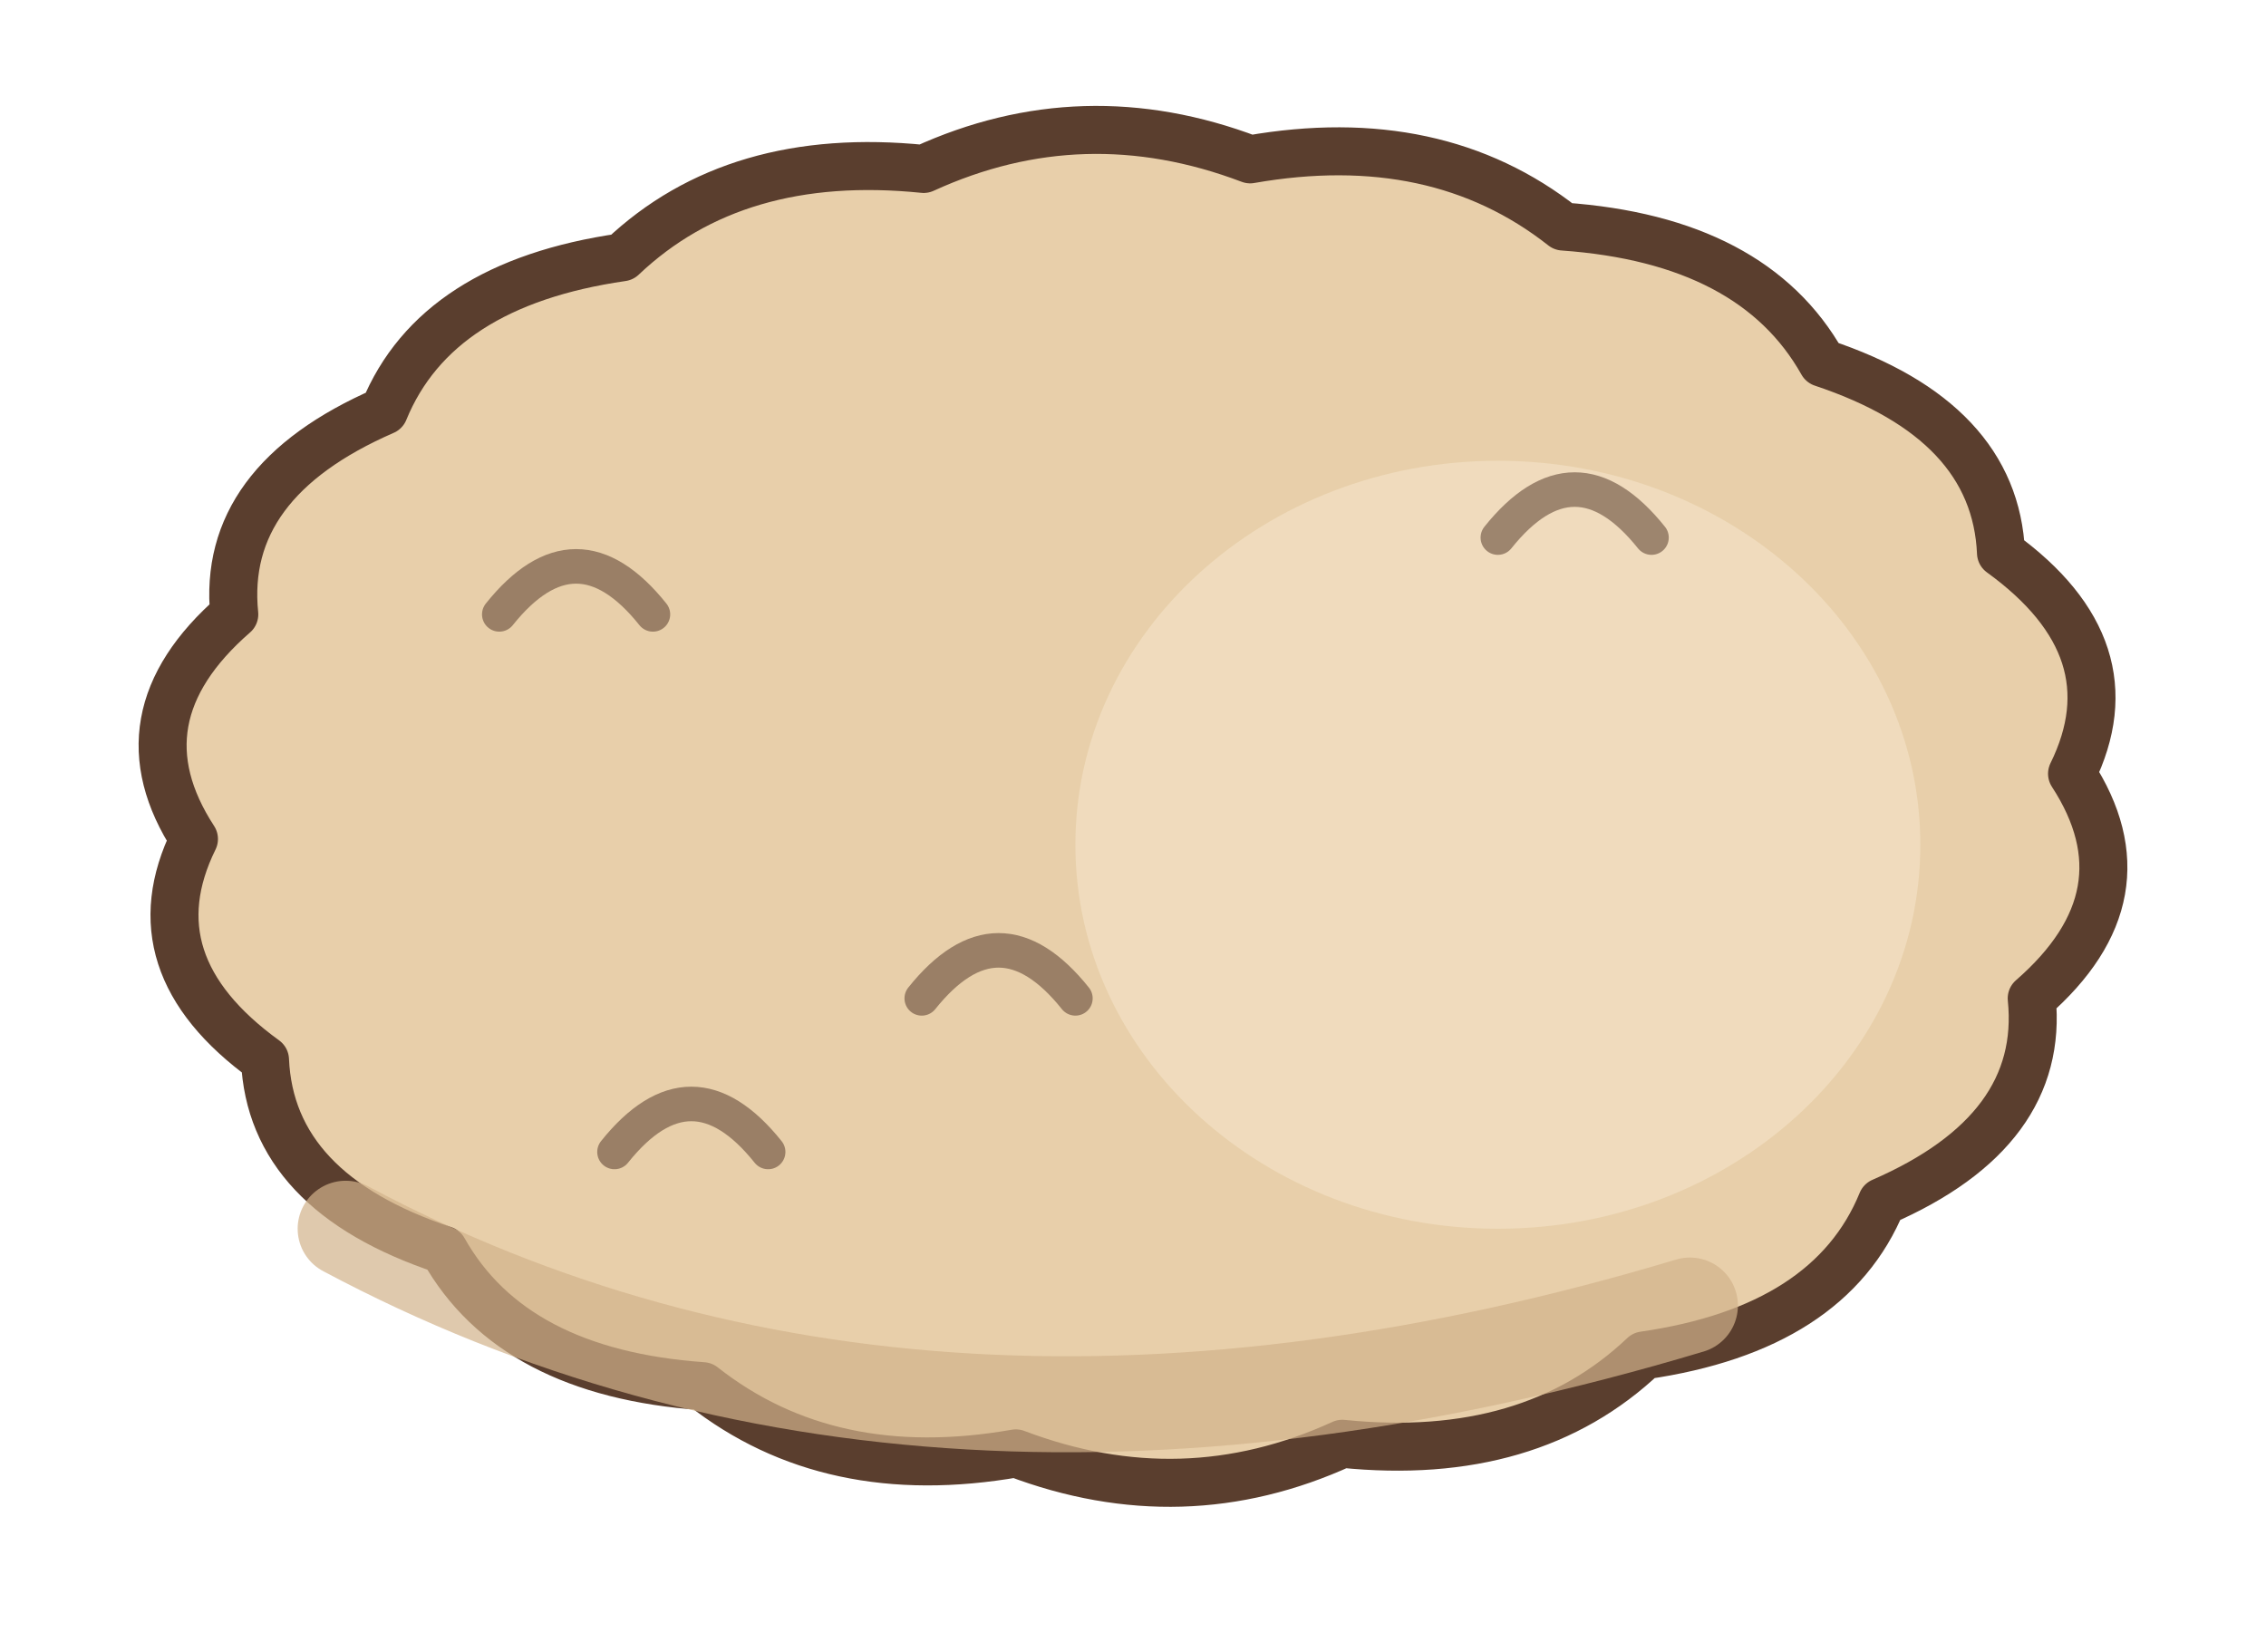
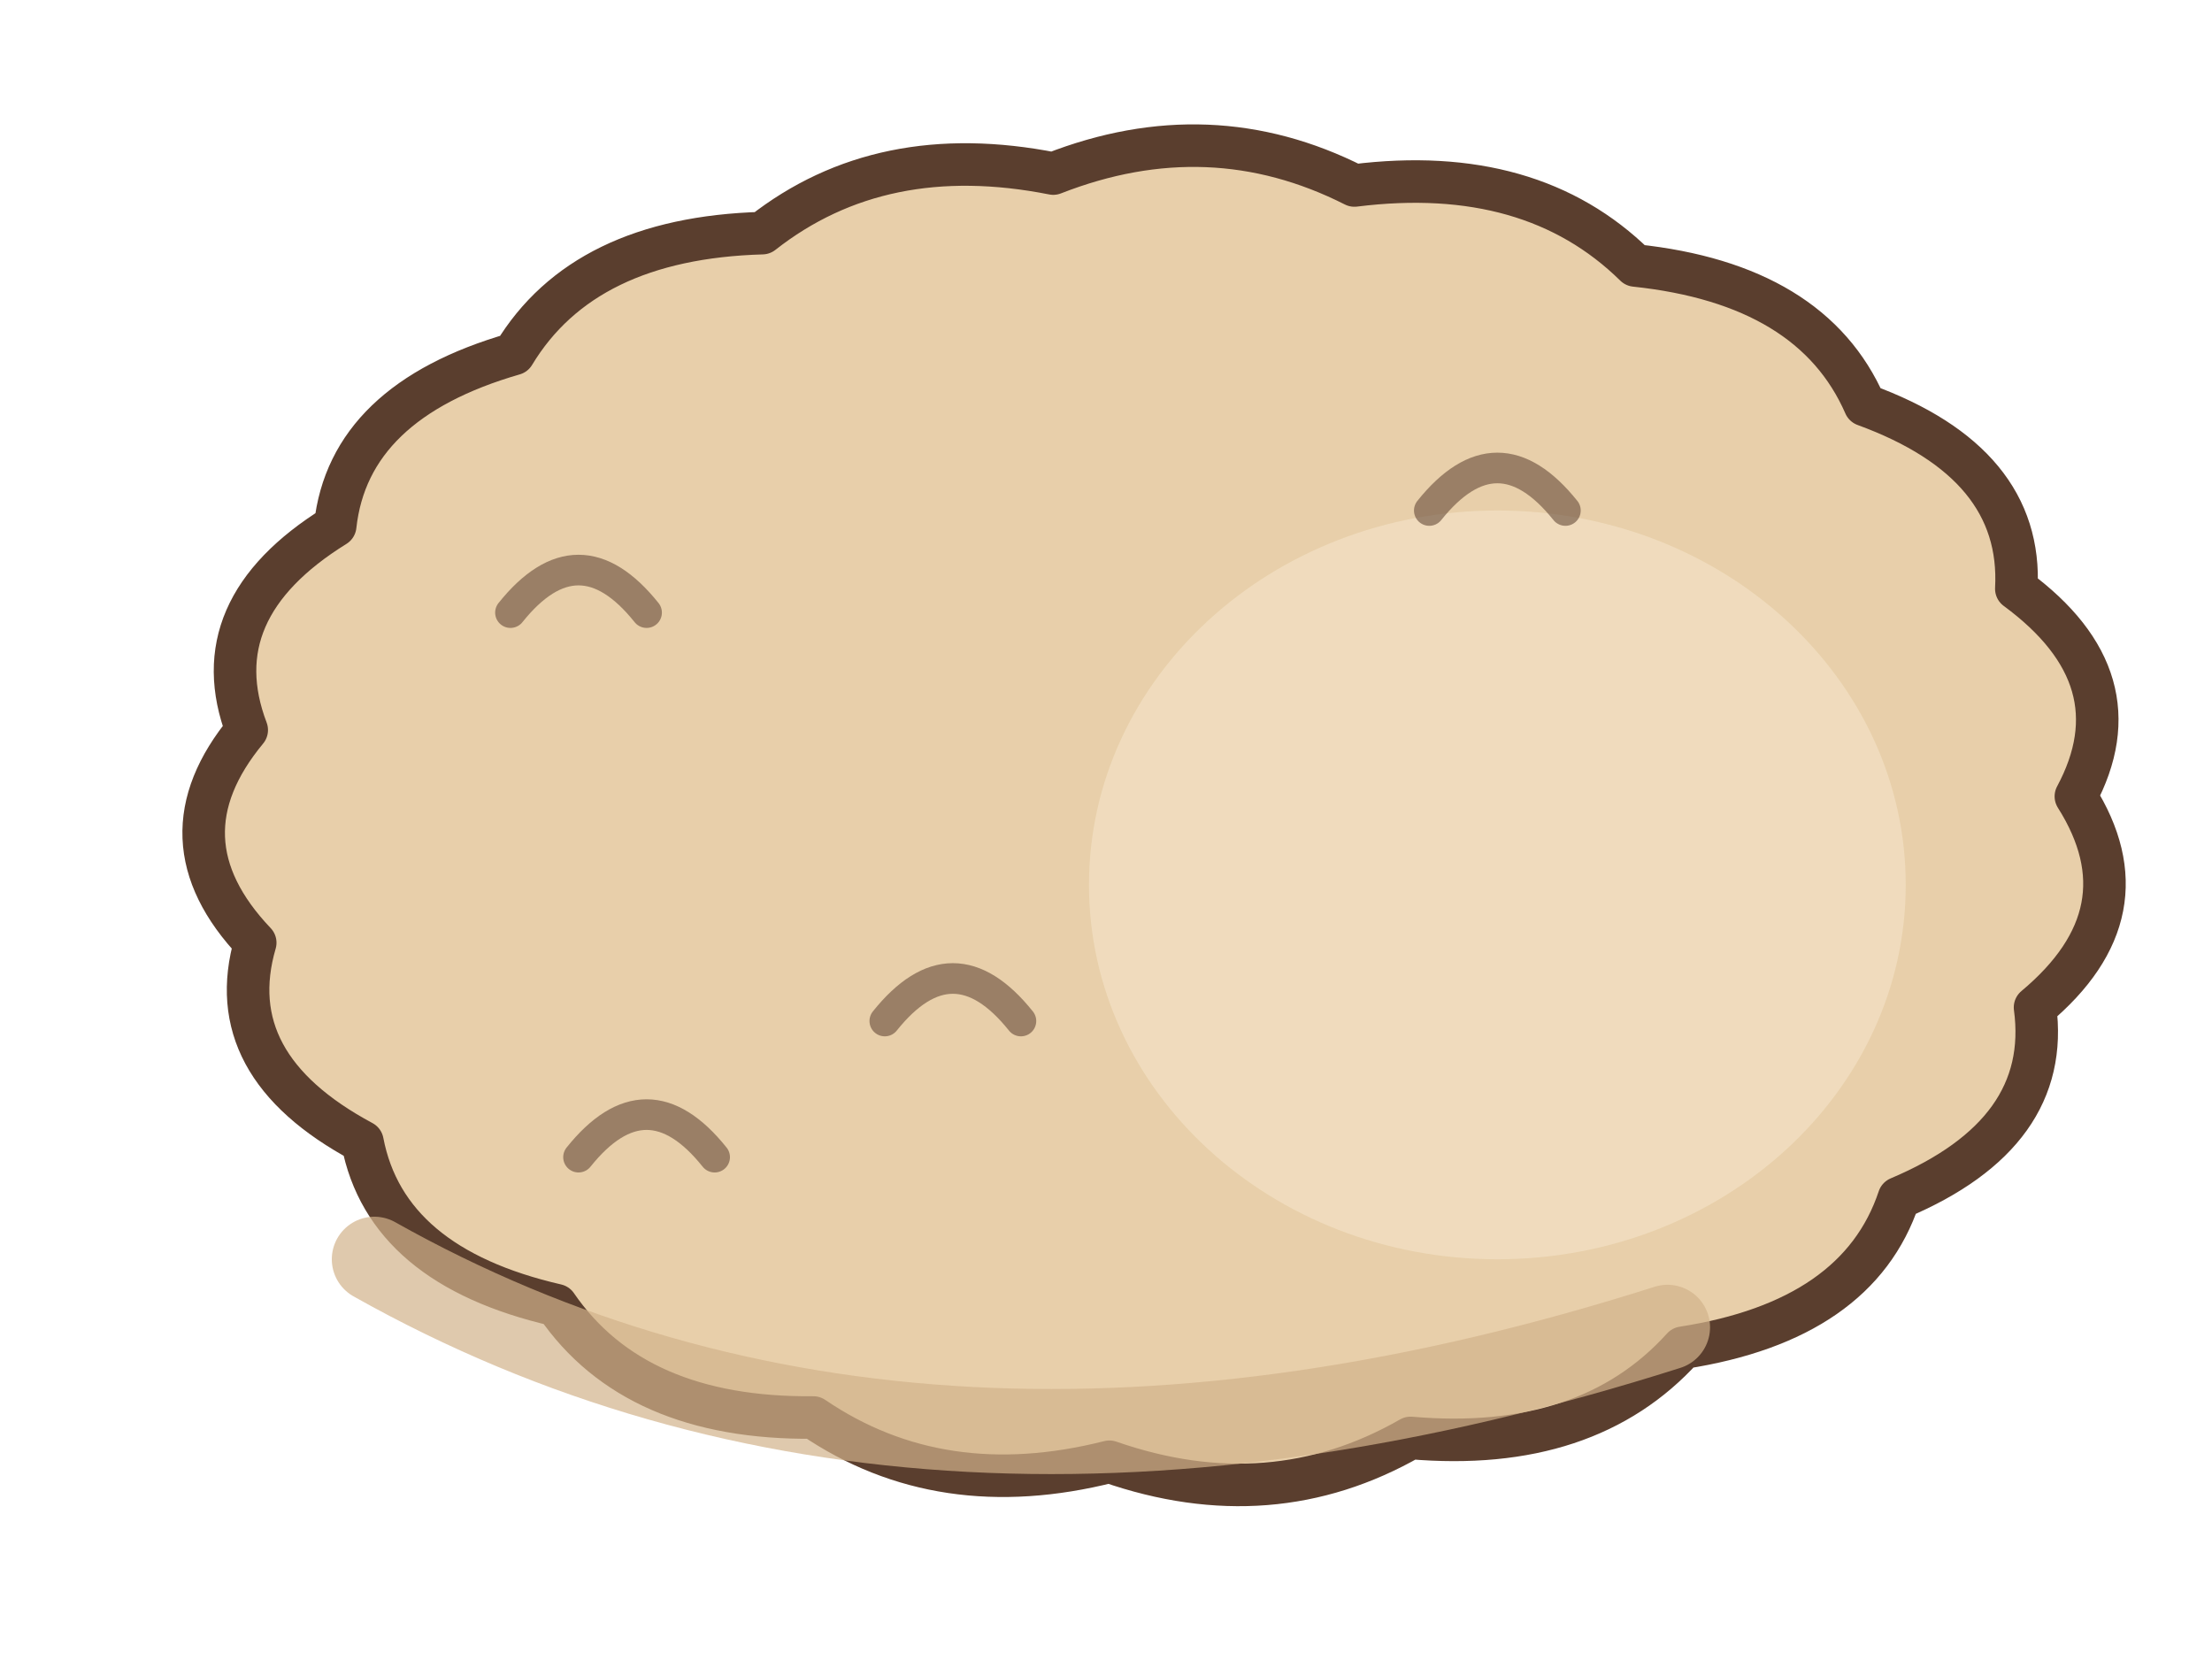
- <svg xmlns="http://www.w3.org/2000/svg" viewBox="-56 -52 118 86" width="118" height="86">
-   <path d="M49.8,0.0 Q50.5,6.9 42.0,10.6 Q39.3,17.2 29.6,18.6 Q23.7,24.2 13.9,23.2 Q5.6,27.0 -3.1,23.7 Q-12.8,25.4 -19.4,20.2 Q-29.3,19.5 -32.9,13.1 Q-41.9,10.1 -42.2,3.2 Q-49.1,-1.8 -45.9,-8.3 Q-50.0,-14.6 -43.8,-20.0 Q-44.5,-26.9 -36.0,-30.6 Q-33.3,-37.2 -23.6,-38.6 Q-17.7,-44.2 -7.9,-43.2 Q0.4,-47.0 9.1,-43.7 Q18.8,-45.4 25.4,-40.2 Q35.3,-39.5 38.9,-33.1 Q47.9,-30.1 48.2,-23.2 Q55.1,-18.2 51.9,-11.7 Q56.0,-5.4 49.8,0.0 Z" fill="#e8cfaa" stroke="#5a3e2e" stroke-width="2.5" stroke-linejoin="round" stroke-linecap="round" />
-   <ellipse cx="22" cy="-8" rx="22" ry="20" fill="#f6e6cc" opacity="0.55" />
-   <path d="M-30,-20 q4,-5 8,0" fill="none" stroke="#5a3e2e" stroke-width="1.8" stroke-linecap="round" opacity="0.55" />
+ <svg xmlns="http://www.w3.org/2000/svg" viewBox="-60 -60 130 98" width="130" height="98">
+   <path d="M59.6,-0.8 Q60.6,6.6 51.6,10.4 Q49.2,17.6 38.9,19.2 Q33.3,25.4 22.9,24.5 Q14.7,29.2 5.2,25.9 Q-4.7,28.4 -12.2,23.3 Q-22.7,23.4 -27.3,16.7 Q-37.3,14.4 -38.7,7.1 Q-47.1,2.6 -45.0,-4.6 Q-50.8,-10.7 -45.5,-17.1 Q-48.2,-24.2 -40.3,-29.1 Q-39.5,-36.4 -29.8,-39.2 Q-25.7,-46.0 -15.2,-46.3 Q-8.2,-51.8 1.9,-49.8 Q11.1,-53.4 19.6,-49.1 Q30.0,-50.4 36.1,-44.4 Q46.5,-43.3 49.6,-36.2 Q58.9,-32.8 58.5,-25.4 Q65.7,-20.1 62.0,-13.2 Q66.3,-6.4 59.6,-0.8 Z" fill="#e8cfaa" stroke="#5a3e2e" stroke-width="2.5" stroke-linejoin="round" stroke-linecap="round" />
+   <ellipse cx="28" cy="-8" rx="24" ry="22" fill="#f6e6cc" opacity="0.55" />
+   <path d="M-30,-24 q4,-5 8,0" fill="none" stroke="#5a3e2e" stroke-width="1.8" stroke-linecap="round" opacity="0.55" />
  <path d="M-8,0 q4,-5 8,0" fill="none" stroke="#5a3e2e" stroke-width="1.8" stroke-linecap="round" opacity="0.55" />
-   <path d="M22,-24 q4,-5 8,0" fill="none" stroke="#5a3e2e" stroke-width="1.8" stroke-linecap="round" opacity="0.55" />
-   <path d="M-24,8 q4,-5 8,0" fill="none" stroke="#5a3e2e" stroke-width="1.8" stroke-linecap="round" opacity="0.55" />
-   <path d="M-38,12 Q-8,28 32,16" fill="none" stroke="#d2b28a" stroke-width="5" stroke-linecap="round" opacity="0.7" />
+   <path d="M24,-30 q4,-5 8,0" fill="none" stroke="#5a3e2e" stroke-width="1.8" stroke-linecap="round" opacity="0.55" />
+   <path d="M-26,8 q4,-5 8,0" fill="none" stroke="#5a3e2e" stroke-width="1.8" stroke-linecap="round" opacity="0.55" />
+   <path d="M-38,14 Q-6,32 38,18" fill="none" stroke="#d2b28a" stroke-width="5" stroke-linecap="round" opacity="0.7" />
</svg>
